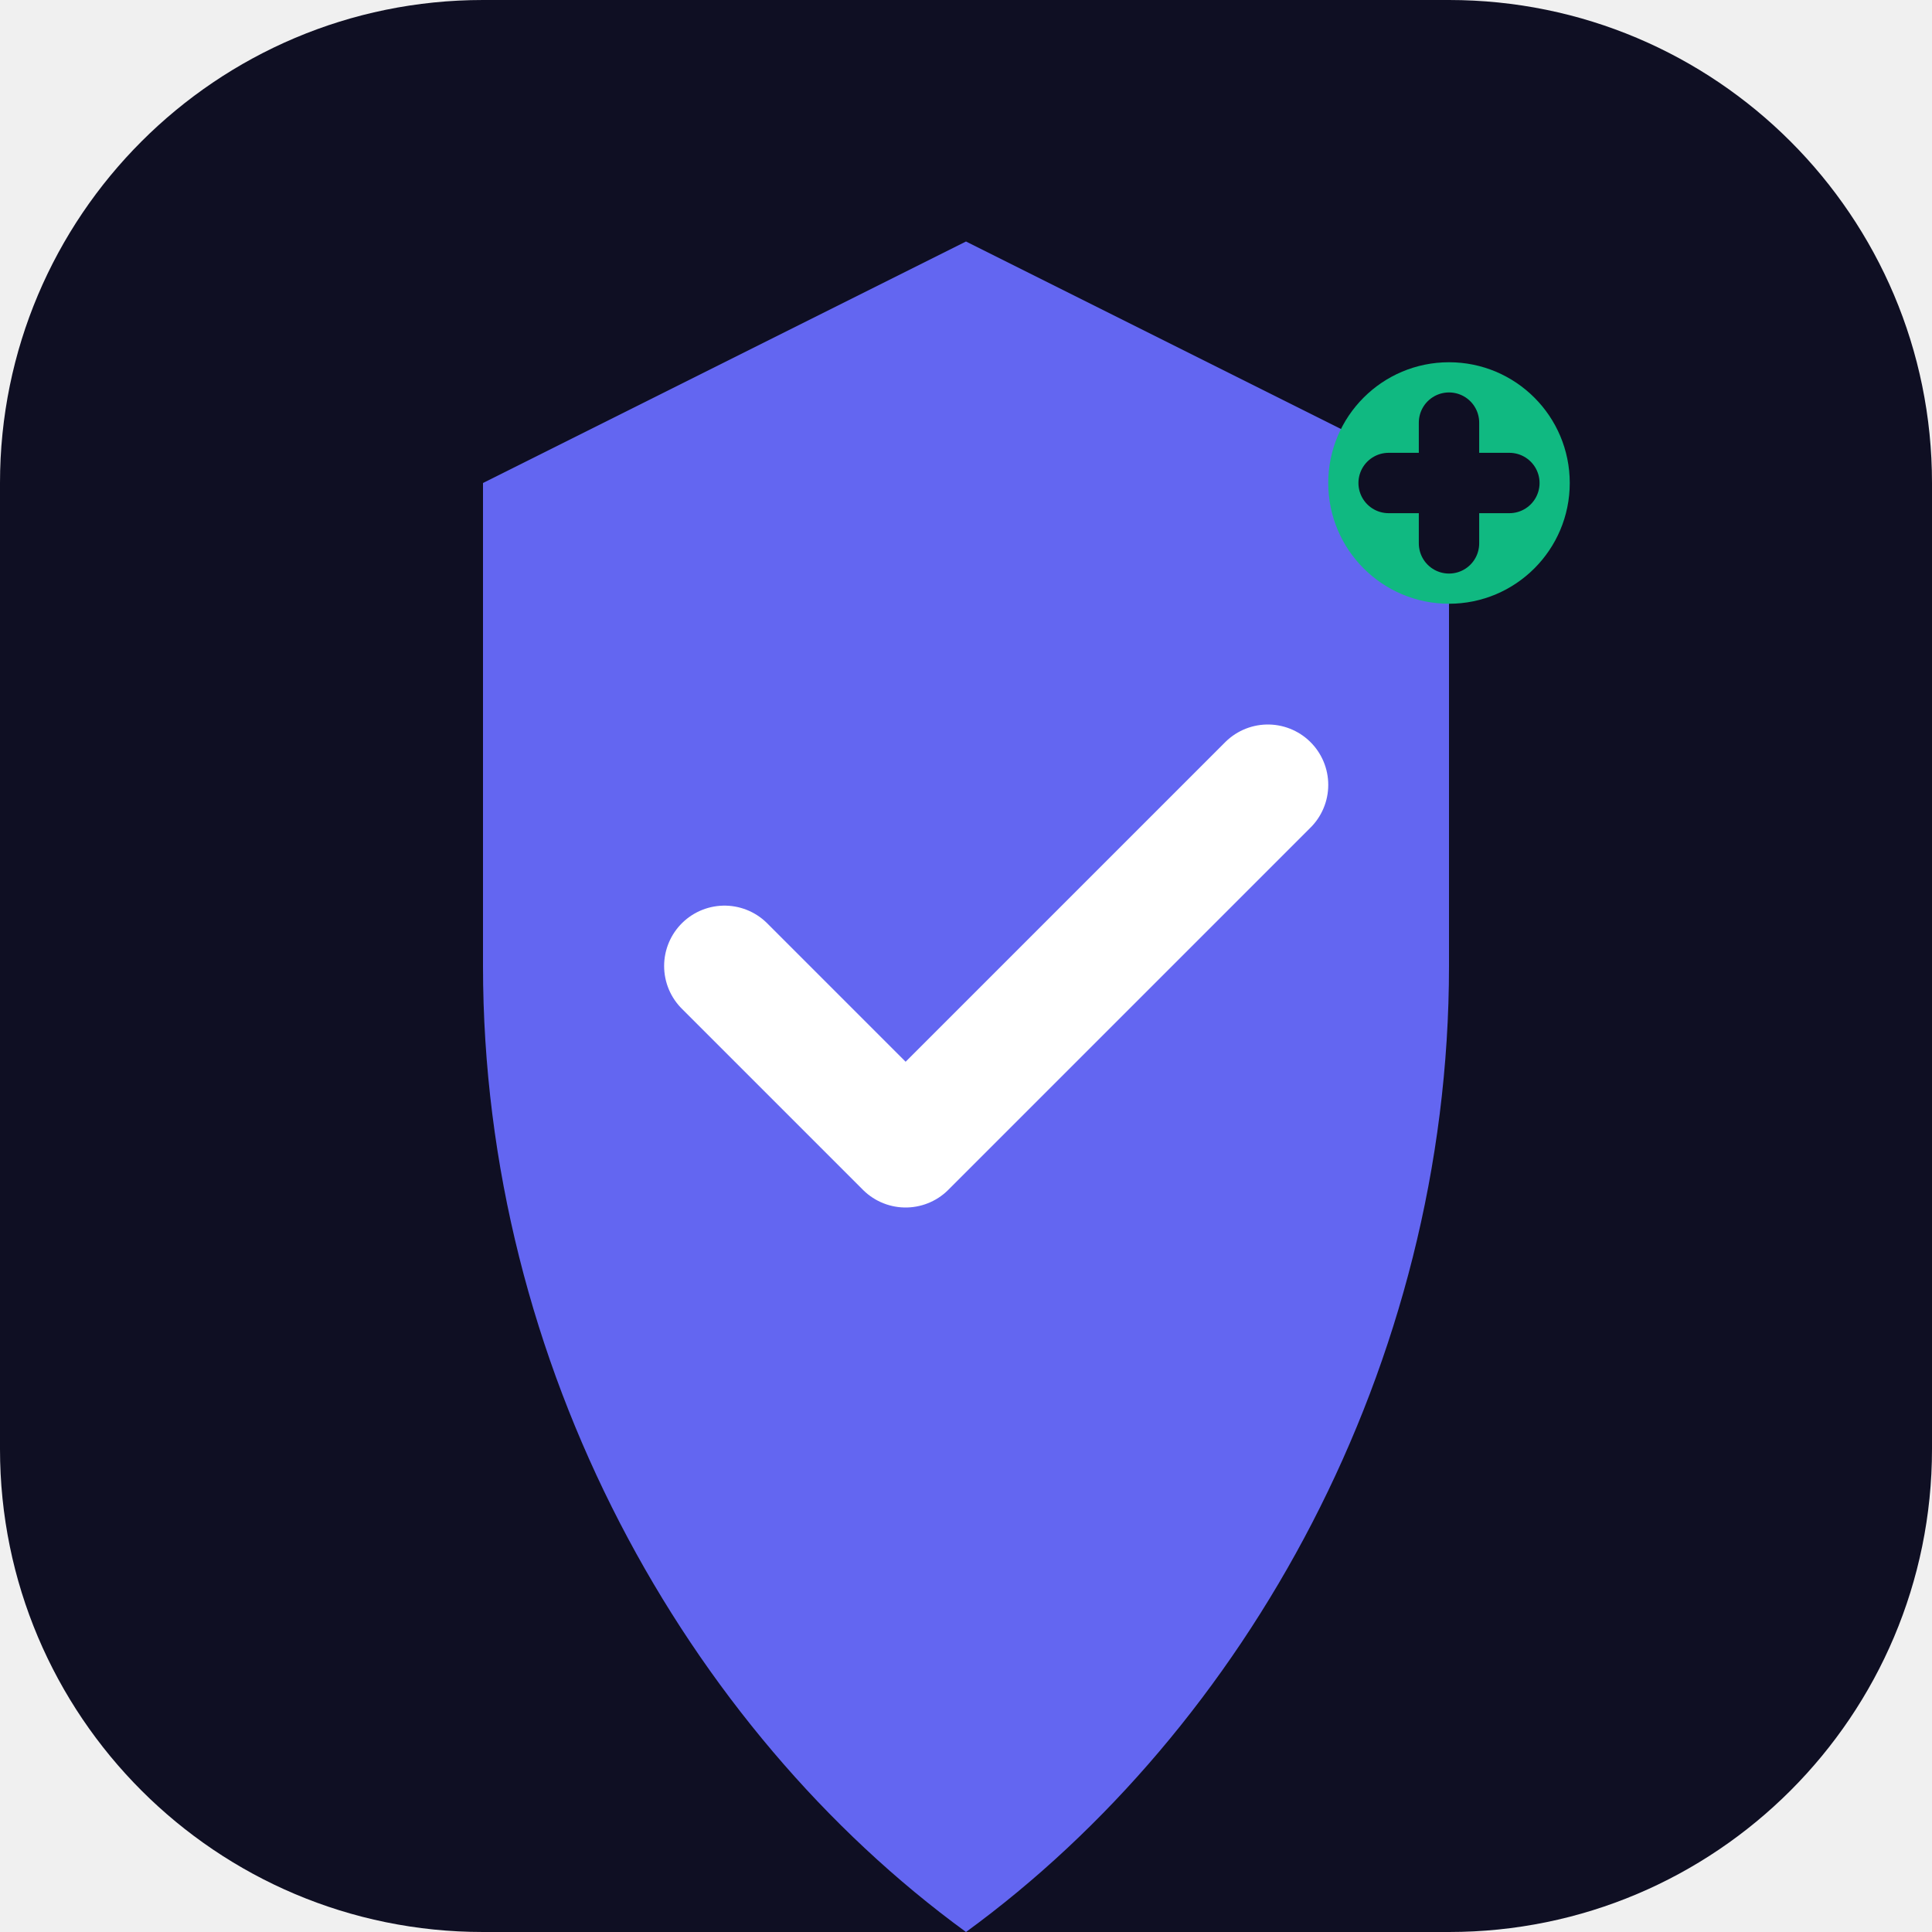
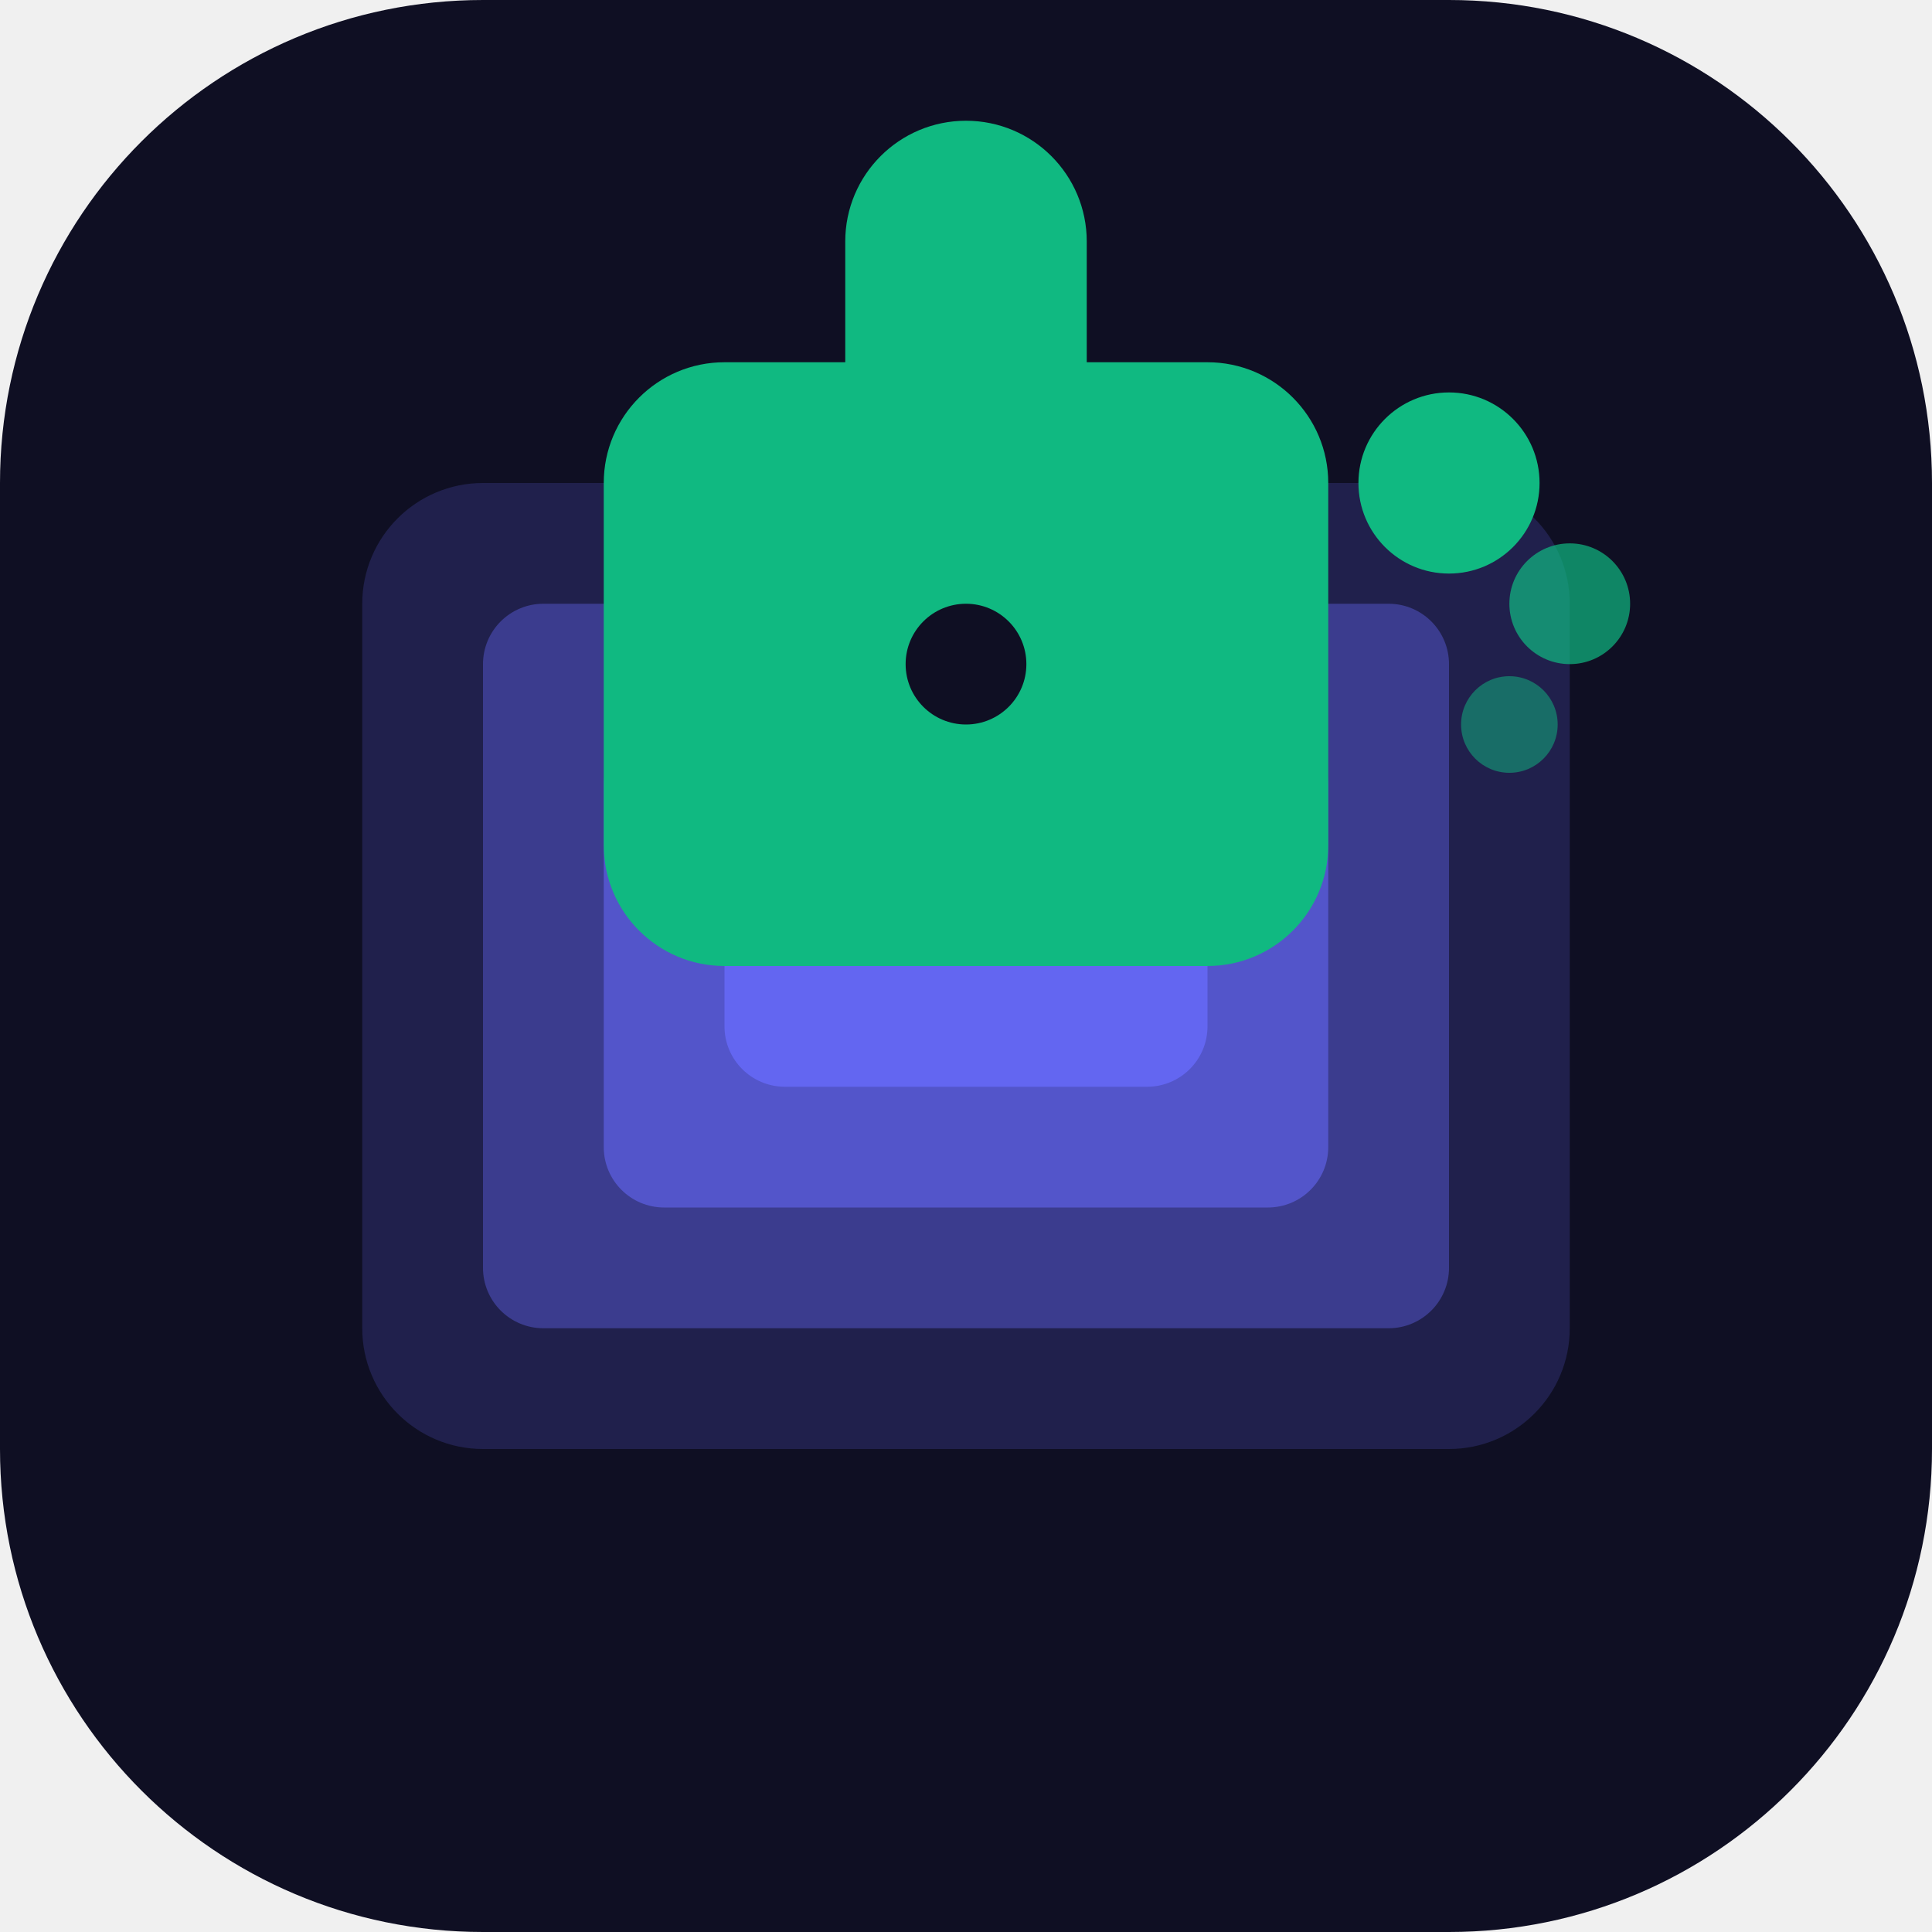
<svg xmlns="http://www.w3.org/2000/svg" width="32" height="32" viewBox="0 0 32 32" fill="none">
  <rect width="32" height="32" rx="8" fill="#0f0f23" />
-   <path d="M16 4L8 8v8c0 6.627 3.373 12.627 8 16 4.627-3.373 8-9.373 8-16V8l-8-4z" fill="#6366f1" />
-   <path d="M12 16l3 3 6-6" stroke="#ffffff" stroke-width="2" stroke-linecap="round" stroke-linejoin="round" />
-   <circle cx="24" cy="8" r="2" fill="#10b981" />
-   <path d="M23 8h2M24 7v2" stroke="#0f0f23" stroke-width="1" stroke-linecap="round" />
+   <rect x="6" y="8" width="20" height="16" rx="2" fill="#6366f1" opacity="0.2" />
+   <rect x="8" y="10" width="16" height="12" rx="1" fill="#6366f1" opacity="0.4" />
+   <rect x="10" y="12" width="12" height="8" rx="1" fill="#6366f1" opacity="0.6" />
+   <rect x="12" y="14" width="8" height="4" rx="1" fill="#6366f1" />
+   <path d="M20 6h-2V4a2 2 0 0 0-4 0v2h-2a2 2 0 0 0-2 2v6a2 2 0 0 0 2 2h8a2 2 0 0 0 2-2V8a2 2 0 0 0-2-2z" fill="#10b981" />
+   <path d="M16 10a1 1 0 1 0 0 2 1 1 0 0 0 0-2z" fill="#0f0f23" />
+   <circle cx="24" cy="8" r="1.5" fill="#10b981" />
+   <circle cx="26" cy="10" r="1" fill="#10b981" opacity="0.7" />
+   <circle cx="25" cy="12" r="0.8" fill="#10b981" opacity="0.5" />
</svg>
